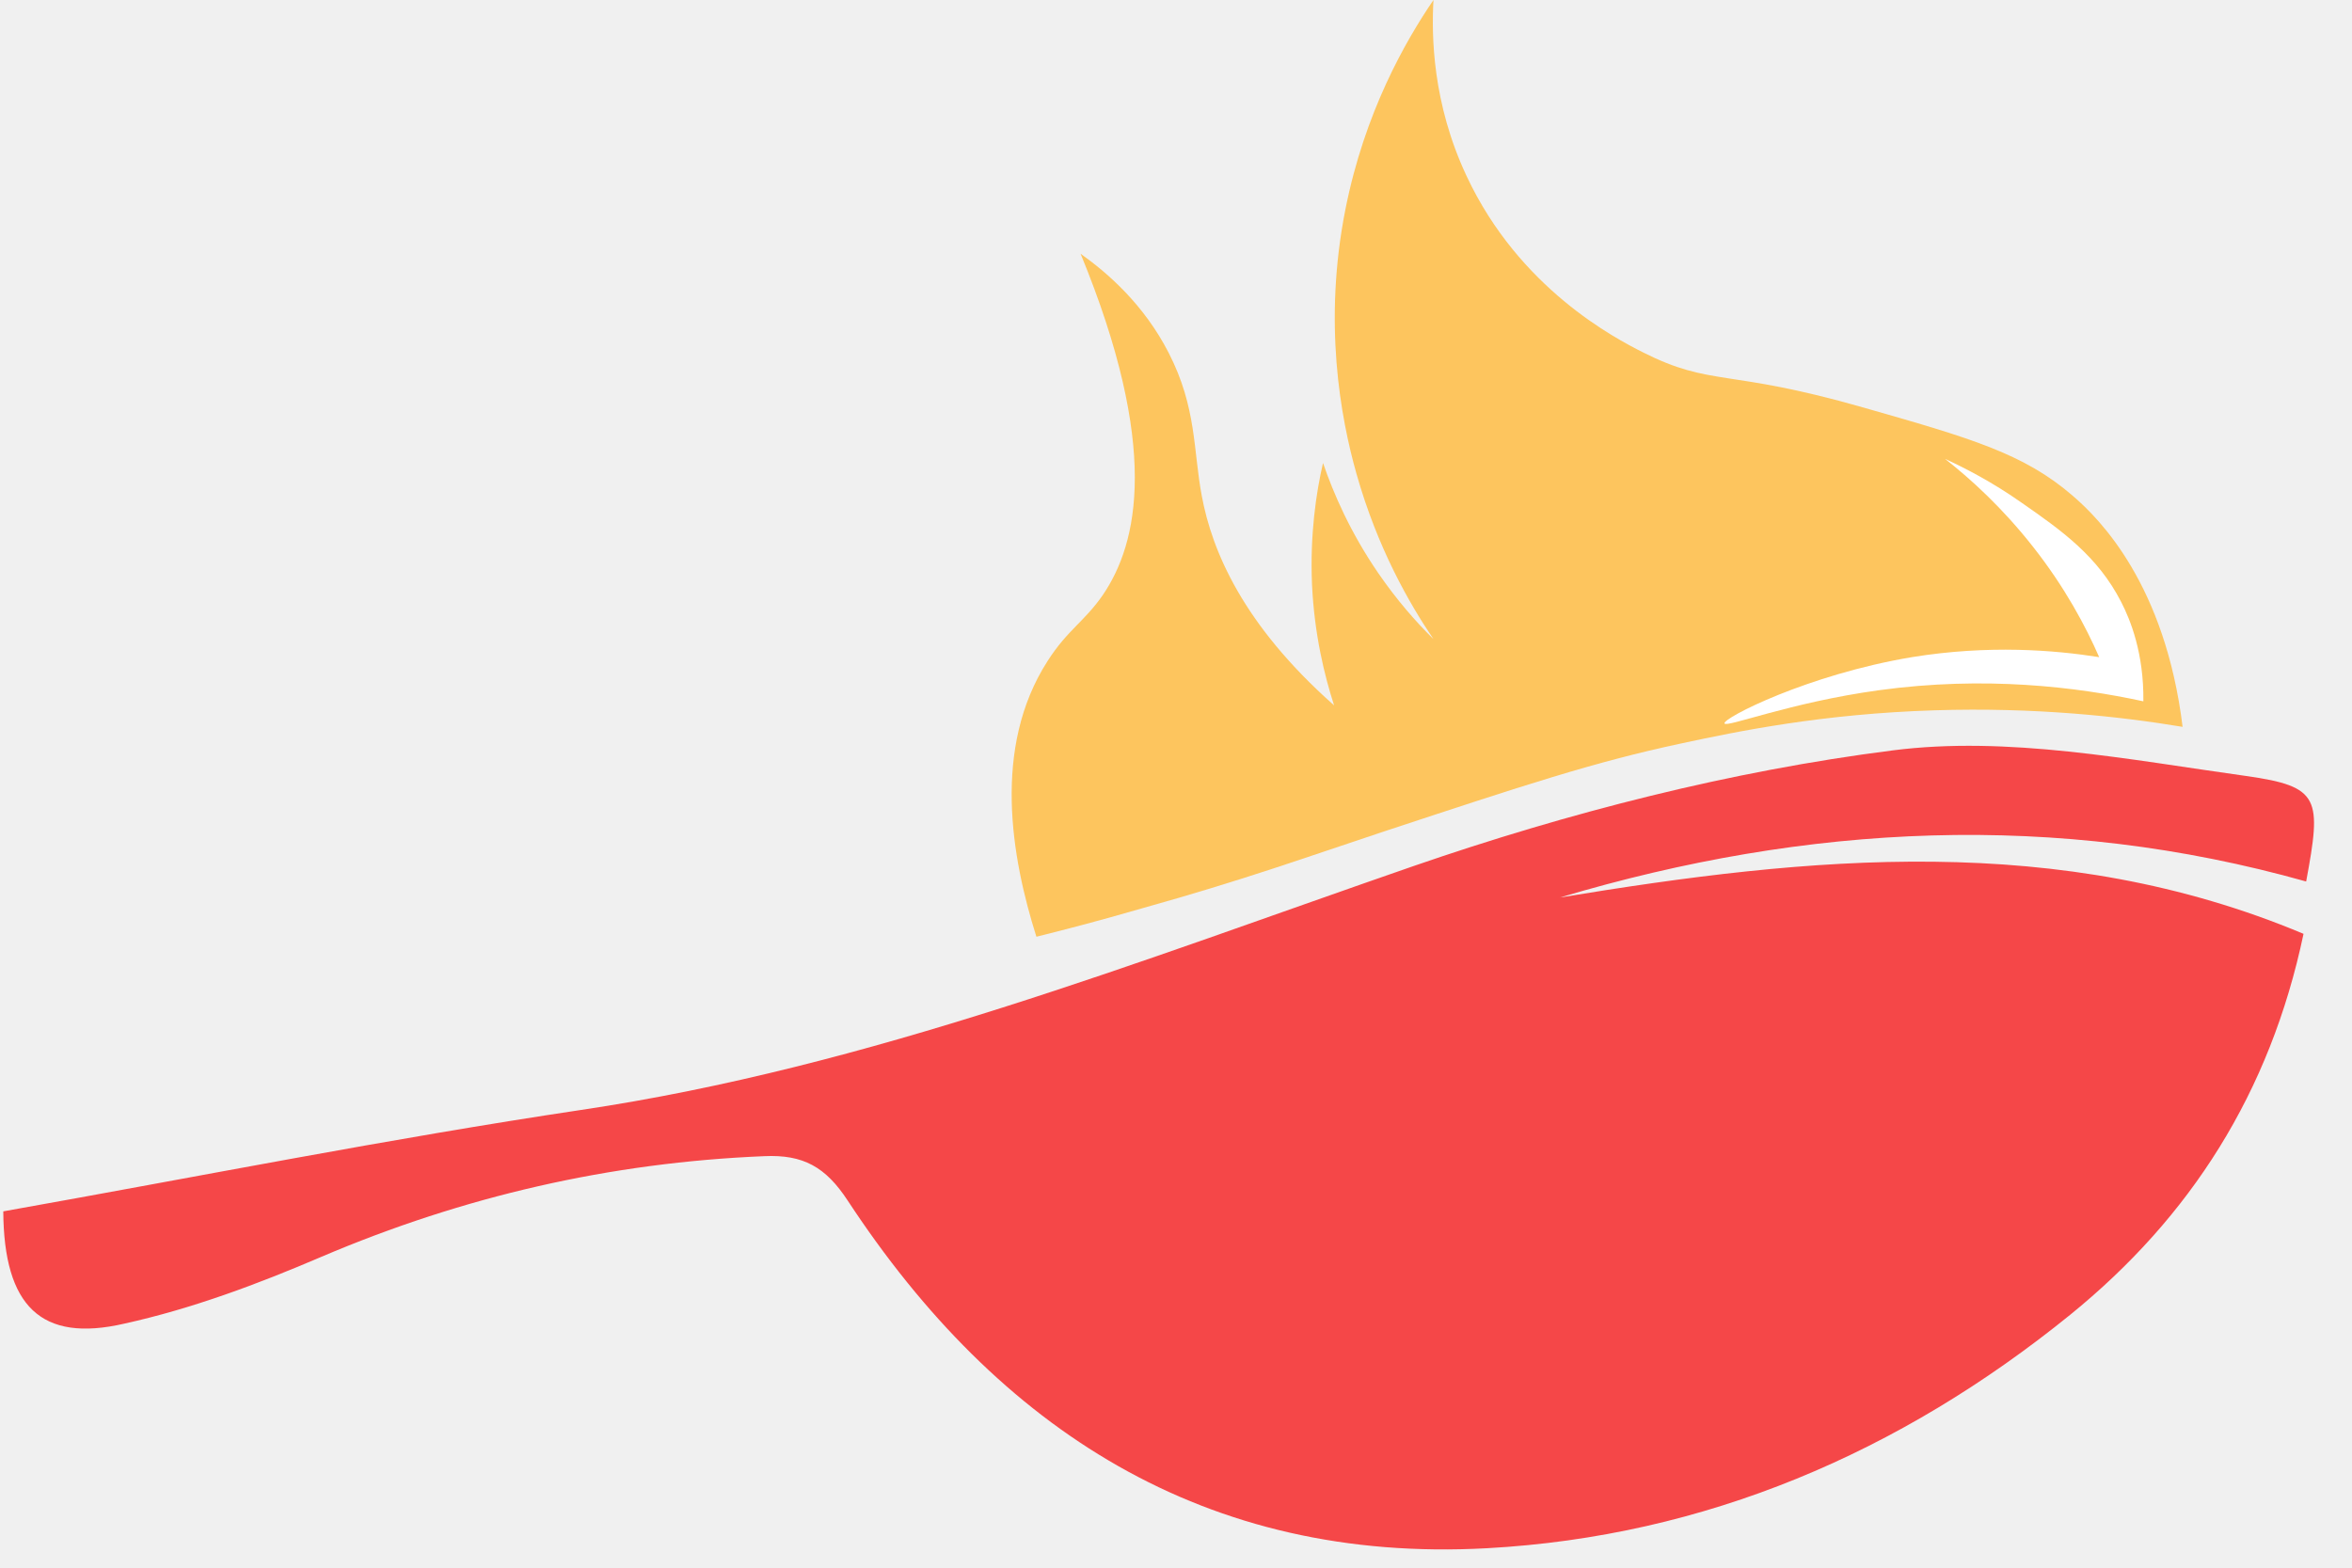
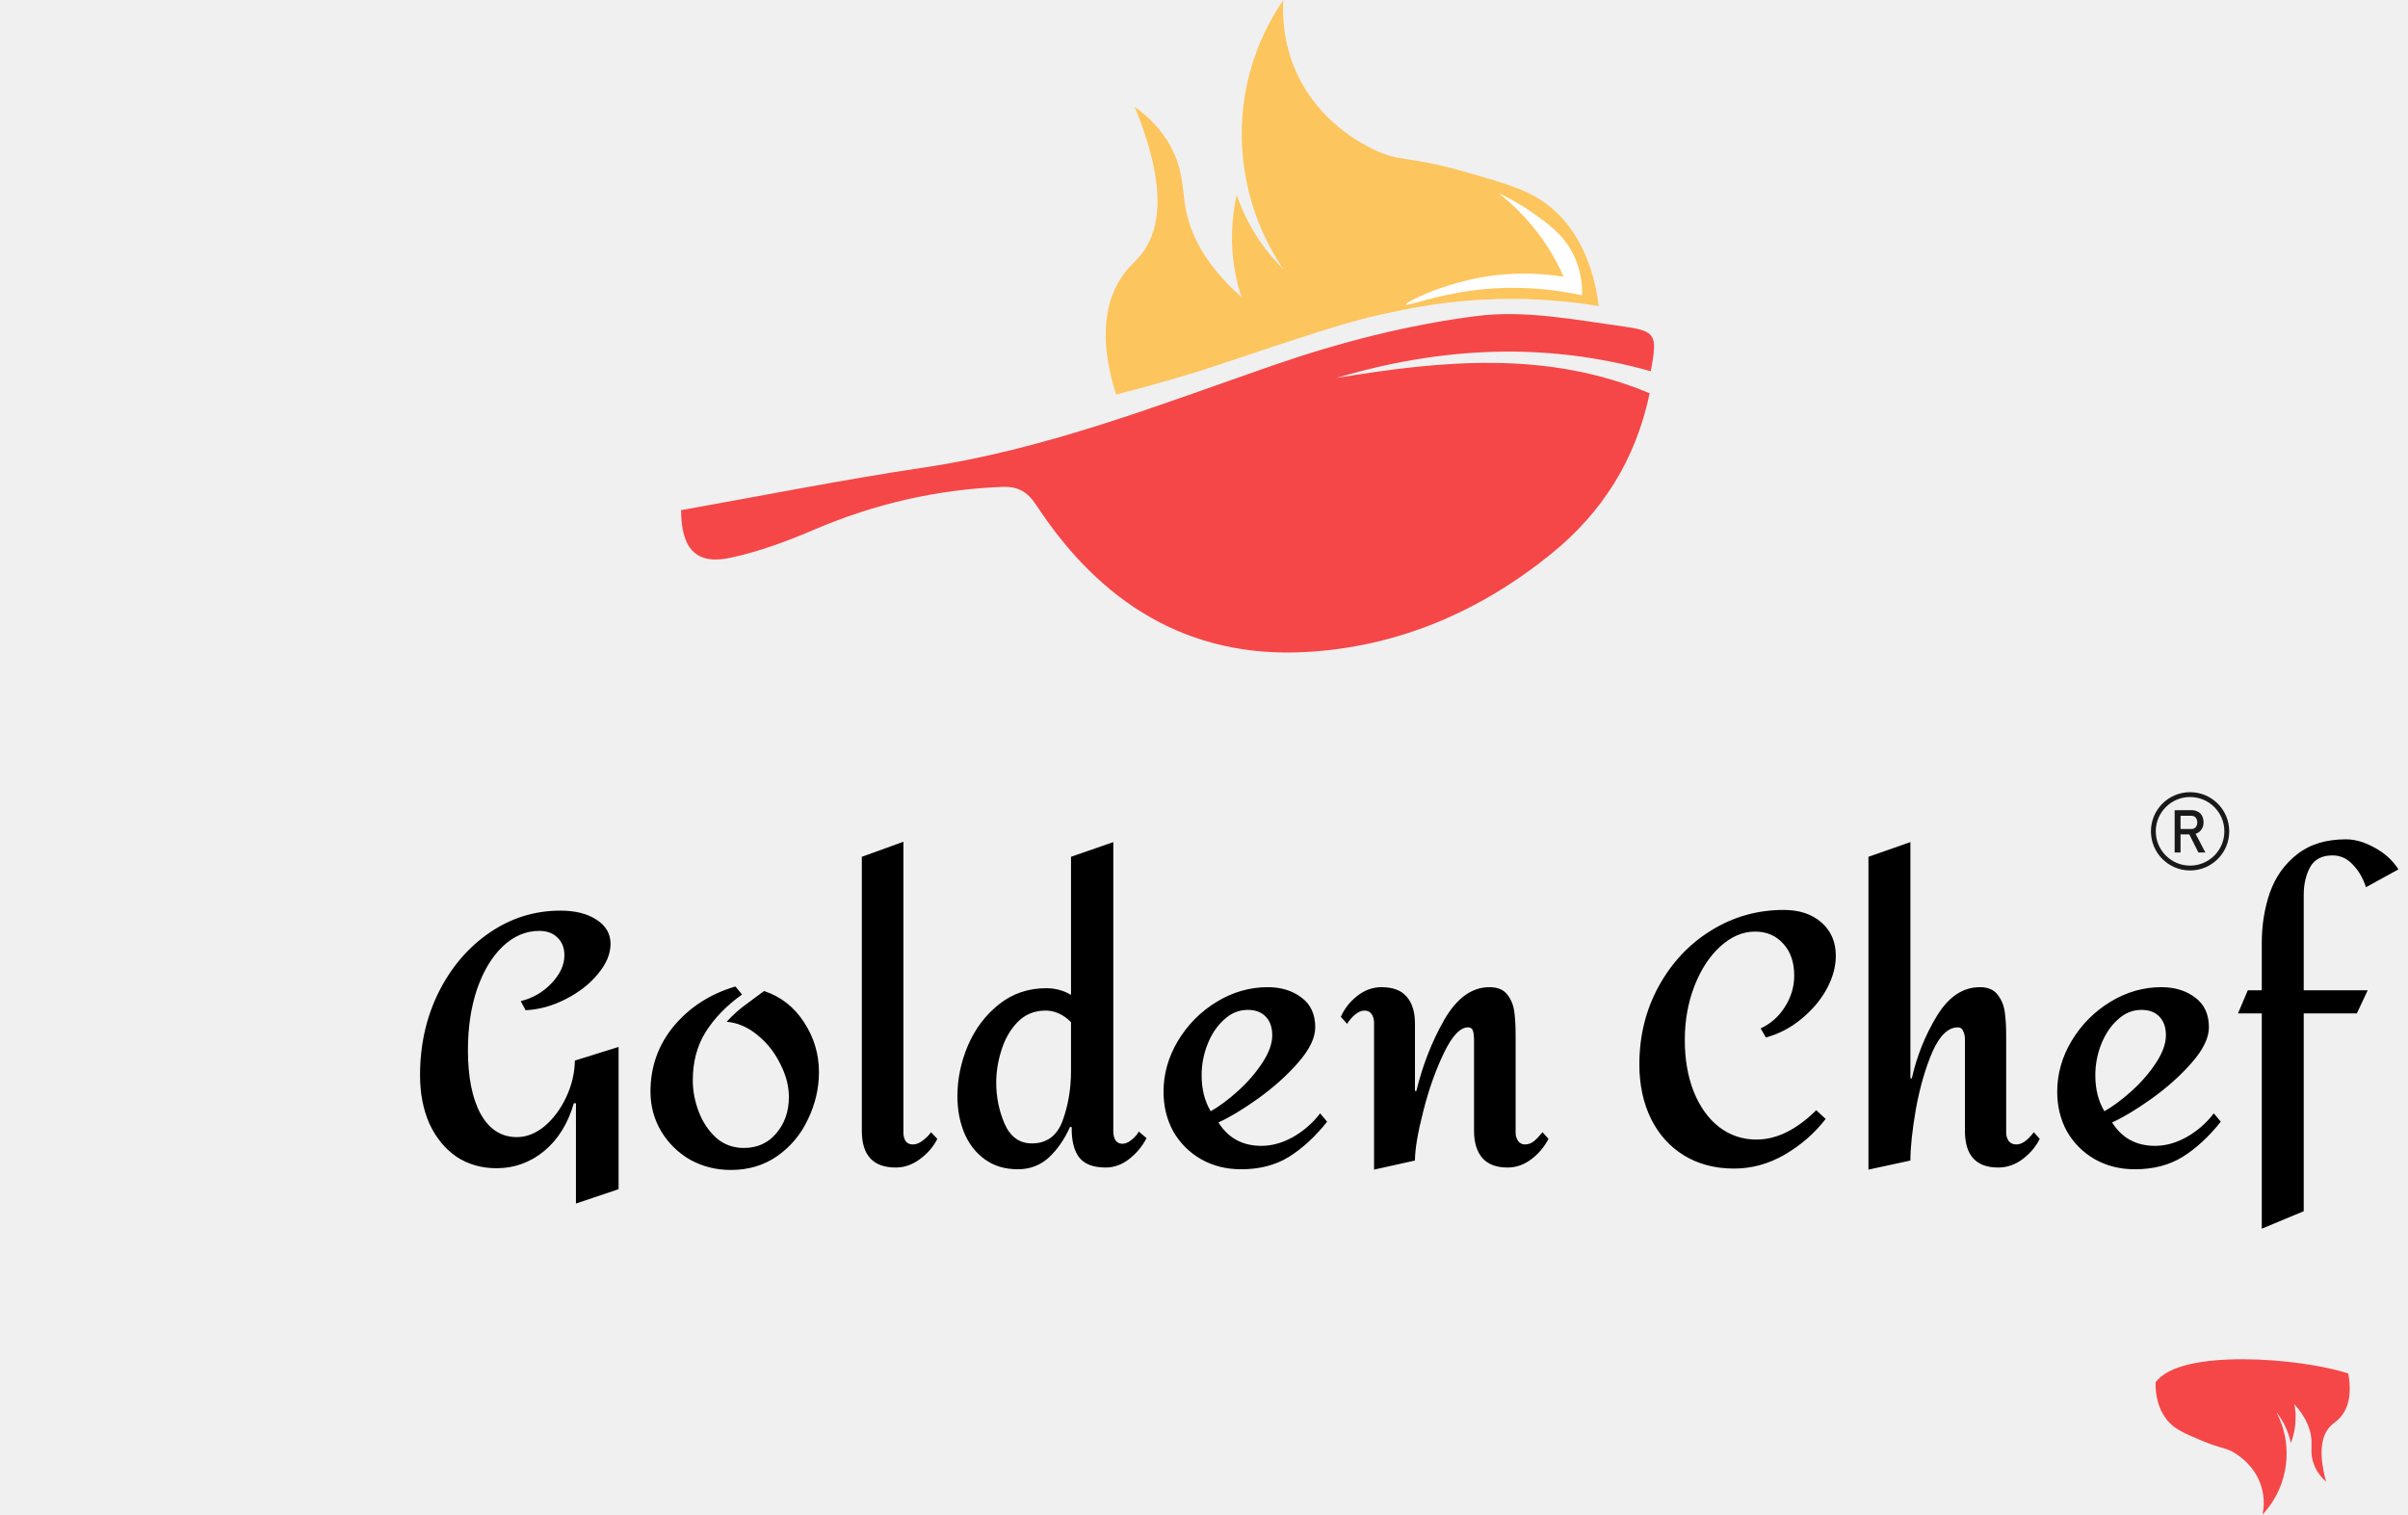
- <svg xmlns="http://www.w3.org/2000/svg" width="51" height="34" viewBox="0 0 51 34" fill="none">
-   <path d="M0.071 26.272C4.288 25.522 8.429 24.697 12.596 24.073C18.868 23.14 24.711 20.839 30.648 18.784C34.008 17.624 37.519 16.723 41.036 16.275C43.532 15.954 46.167 16.477 48.707 16.83C50.315 17.057 50.34 17.315 50.006 19.118C44.585 17.593 39.19 17.864 33.825 19.465C39.246 18.57 44.648 18.028 49.949 20.253C49.224 23.701 47.497 26.398 44.888 28.516C41.2 31.504 36.977 33.319 32.243 33.578C26.148 33.912 21.647 31.012 18.382 26.039C17.903 25.308 17.418 25.037 16.573 25.075C13.232 25.213 10.049 25.945 6.973 27.256C5.593 27.848 4.162 28.384 2.7 28.706C0.884 29.128 0.084 28.321 0.071 26.272Z" fill="#F54748" />
-   <path d="M22.473 20.316C21.931 18.601 21.509 16.218 22.713 14.34C23.148 13.659 23.513 13.483 23.91 12.909C24.686 11.774 25.152 9.688 23.431 5.503C24.024 5.925 24.805 6.606 25.341 7.652C25.953 8.844 25.871 9.764 26.06 10.76C26.28 11.938 26.942 13.54 28.928 15.298C28.72 14.655 28.499 13.76 28.449 12.67C28.404 11.598 28.537 10.69 28.688 10.041C28.915 10.703 29.281 11.548 29.886 12.43C30.289 13.016 30.705 13.489 31.083 13.861C30.56 13.092 29.867 11.882 29.413 10.274C29.066 9.045 28.688 6.99 29.174 4.538C29.59 2.439 30.472 0.895 31.083 0C31.039 0.769 31.058 2.238 31.802 3.82C32.943 6.259 35.023 7.337 35.622 7.64C37.122 8.396 37.431 7.986 40.4 8.837C42.719 9.499 43.879 9.833 44.938 10.747C45.543 11.264 46.949 12.688 47.327 15.764C45.965 15.538 44.125 15.336 41.95 15.405C39.517 15.481 37.689 15.859 36.454 16.124C34.563 16.527 33.044 17.032 30.006 18.034C28.241 18.62 26.98 19.08 24.749 19.704C23.797 19.981 23.009 20.183 22.473 20.316Z" fill="#FDC55E" />
-   <path d="M37.393 15.689C37.425 15.79 38.811 15.235 40.74 14.97C43.035 14.655 45.02 14.895 46.476 15.21C46.489 14.164 46.192 13.439 45.997 13.06C45.486 12.058 44.699 11.504 43.848 10.911C43.186 10.444 42.587 10.142 42.177 9.953C42.732 10.388 43.419 11.012 44.087 11.863C44.781 12.745 45.228 13.59 45.518 14.252C44.554 14.1 43.129 13.981 41.459 14.252C39.196 14.63 37.355 15.575 37.393 15.689Z" fill="white" />
+ <svg xmlns="http://www.w3.org/2000/svg" class="w-full h-full" viewBox="0 0 124 78" fill="none">
+   <path d="M35.071 26.272C39.288 25.522 43.429 24.697 47.596 24.073C53.868 23.14 59.711 20.839 65.648 18.784C69.008 17.624 72.519 16.723 76.036 16.275C78.532 15.954 81.167 16.477 83.707 16.83C85.315 17.057 85.34 17.315 85.006 19.118C79.585 17.593 74.189 17.864 68.825 19.465C74.246 18.57 79.648 18.028 84.949 20.253C84.224 23.701 82.497 26.398 79.888 28.516C76.2 31.504 71.977 33.319 67.243 33.578C61.148 33.912 56.647 31.012 53.382 26.039C52.903 25.308 52.418 25.037 51.573 25.075C48.233 25.213 45.049 25.945 41.973 27.256C40.593 27.848 39.162 28.384 37.7 28.706C35.884 29.128 35.084 28.321 35.071 26.272Z" fill="#F54748" />
+   <path d="M57.473 20.316C56.931 18.601 56.509 16.218 57.713 14.34C58.148 13.659 58.513 13.483 58.91 12.909C59.686 11.774 60.152 9.688 58.431 5.503C59.024 5.925 59.805 6.606 60.341 7.652C60.953 8.844 60.871 9.764 61.06 10.76C61.28 11.938 61.942 13.54 63.928 15.298C63.72 14.655 63.499 13.76 63.449 12.67C63.404 11.598 63.537 10.69 63.688 10.041C63.915 10.703 64.281 11.548 64.886 12.43C65.289 13.016 65.705 13.489 66.083 13.861C65.56 13.092 64.867 11.882 64.413 10.274C64.066 9.045 63.688 6.99 64.174 4.538C64.59 2.439 65.472 0.895 66.083 0C66.039 0.769 66.058 2.238 66.802 3.82C67.943 6.259 70.023 7.337 70.622 7.64C72.122 8.396 72.431 7.986 75.4 8.837C77.719 9.499 78.879 9.833 79.938 10.747C80.543 11.264 81.949 12.688 82.327 15.764C80.966 15.538 79.125 15.336 76.95 15.405C74.517 15.481 72.689 15.859 71.454 16.124C69.563 16.527 68.044 17.032 65.006 18.034C63.241 18.62 61.98 19.08 59.749 19.704C58.797 19.981 58.009 20.183 57.473 20.316Z" fill="#FDC55E" />
+   <path d="M72.393 15.689C72.424 15.79 73.811 15.235 75.74 14.97C78.034 14.655 80.02 14.895 81.476 15.21C81.489 14.164 81.192 13.439 80.997 13.06C80.487 12.058 79.698 11.504 78.848 10.911C78.186 10.444 77.587 10.142 77.177 9.953C77.732 10.388 78.419 11.012 79.087 11.863C79.781 12.745 80.228 13.59 80.518 14.252C79.554 14.1 78.129 13.981 76.459 14.252C74.196 14.63 72.355 15.575 72.393 15.689Z" fill="white" />
+   <path d="M120.925 70.734C121.046 71.412 121.088 72.335 120.521 72.987C120.316 73.222 120.164 73.273 119.981 73.472C119.619 73.865 119.33 74.629 119.781 76.307C119.572 76.118 119.304 75.818 119.147 75.394C118.968 74.915 119.052 74.563 119.031 74.181C119.005 73.722 118.832 73.079 118.15 72.314C118.197 72.569 118.239 72.921 118.197 73.334C118.161 73.742 118.061 74.079 117.966 74.318C117.914 74.058 117.814 73.717 117.625 73.35C117.5 73.105 117.363 72.906 117.232 72.743C117.395 73.064 117.604 73.553 117.699 74.186C117.772 74.67 117.809 75.471 117.494 76.373C117.222 77.148 116.797 77.689 116.513 78C116.571 77.709 116.639 77.153 116.435 76.516C116.12 75.532 115.365 75.017 115.144 74.874C114.599 74.512 114.457 74.65 113.345 74.176C112.474 73.808 112.039 73.62 111.672 73.222C111.462 72.993 110.99 72.381 111 71.198C112.222 69.423 118.517 69.933 120.925 70.734Z" fill="#F54748" />
+   <path d="M112.778 44.703C113.823 44.703 114.669 43.857 114.669 42.812C114.669 41.768 113.823 40.921 112.778 40.921C111.734 40.921 110.887 41.768 110.887 42.812C110.887 43.857 111.734 44.703 112.778 44.703Z" stroke="#191919" stroke-width="0.25" stroke-miterlimit="10" />
+   <path d="M111.984 41.728H112.287V43.903H111.984V41.728ZM112.116 42.693H112.86C112.917 42.693 112.967 42.68 113.012 42.648C113.056 42.623 113.094 42.579 113.112 42.529C113.138 42.478 113.15 42.415 113.15 42.352C113.15 42.283 113.138 42.226 113.112 42.176C113.087 42.125 113.056 42.087 113.012 42.056C112.967 42.031 112.917 42.012 112.854 42.012H112.11V41.722H112.841C112.967 41.722 113.075 41.747 113.175 41.798C113.276 41.848 113.346 41.924 113.396 42.018C113.446 42.113 113.472 42.226 113.472 42.346C113.472 42.472 113.446 42.579 113.39 42.674C113.333 42.768 113.264 42.844 113.169 42.894C113.075 42.945 112.961 42.97 112.841 42.97H112.11V42.693H112.116ZM112.709 42.913L113.012 42.844L113.566 43.903H113.207L112.709 42.913Z" fill="#191919" />
+   <path d="M28.866 46.896C29.622 46.896 30.24 47.052 30.72 47.364C31.2 47.676 31.44 48.09 31.44 48.606C31.44 49.122 31.224 49.638 30.792 50.154C30.372 50.67 29.82 51.102 29.136 51.45C28.464 51.798 27.774 51.99 27.066 52.026L26.814 51.558C27.438 51.402 27.966 51.096 28.398 50.64C28.842 50.172 29.064 49.692 29.064 49.2C29.064 48.816 28.944 48.51 28.704 48.282C28.476 48.054 28.164 47.94 27.768 47.94C27.072 47.94 26.442 48.21 25.878 48.75C25.326 49.278 24.888 50.01 24.564 50.946C24.252 51.87 24.096 52.914 24.096 54.078C24.096 55.458 24.312 56.55 24.744 57.354C25.188 58.158 25.812 58.56 26.616 58.56C27.108 58.56 27.582 58.374 28.038 58.002C28.494 57.618 28.866 57.12 29.154 56.508C29.442 55.896 29.592 55.266 29.604 54.618L31.854 53.916V61.242L29.658 61.98V56.814H29.55C29.25 57.858 28.74 58.68 28.02 59.28C27.3 59.868 26.484 60.162 25.572 60.162C24.792 60.162 24.102 59.964 23.502 59.568C22.914 59.16 22.452 58.596 22.116 57.876C21.792 57.144 21.63 56.31 21.63 55.374C21.63 53.814 21.948 52.392 22.584 51.108C23.232 49.812 24.108 48.786 25.212 48.03C26.316 47.274 27.534 46.896 28.866 46.896ZM38.212 51.216C37.42 51.78 36.797 52.422 36.34 53.142C35.897 53.85 35.675 54.684 35.675 55.644C35.675 56.172 35.776 56.706 35.98 57.246C36.184 57.786 36.484 58.236 36.88 58.596C37.276 58.944 37.751 59.118 38.303 59.118C38.998 59.118 39.556 58.866 39.977 58.362C40.408 57.858 40.624 57.234 40.624 56.49C40.624 55.926 40.474 55.356 40.175 54.78C39.886 54.192 39.496 53.7 39.005 53.304C38.513 52.896 37.984 52.668 37.42 52.62C37.672 52.344 37.943 52.092 38.23 51.864C38.531 51.636 38.903 51.36 39.346 51.036C40.211 51.324 40.895 51.858 41.398 52.638C41.914 53.418 42.172 54.276 42.172 55.212C42.172 56.04 41.986 56.844 41.614 57.624C41.255 58.404 40.727 59.04 40.031 59.532C39.346 60.012 38.548 60.252 37.636 60.252C36.88 60.252 36.184 60.078 35.548 59.73C34.925 59.37 34.426 58.884 34.054 58.272C33.682 57.648 33.496 56.964 33.496 56.22C33.496 54.936 33.898 53.808 34.703 52.836C35.519 51.864 36.575 51.186 37.87 50.802L38.212 51.216ZM46.522 58.344C46.522 58.5 46.558 58.638 46.63 58.758C46.714 58.878 46.84 58.938 47.008 58.938C47.176 58.938 47.344 58.872 47.512 58.74C47.692 58.608 47.836 58.464 47.944 58.308L48.268 58.65C48.064 59.058 47.764 59.406 47.368 59.694C46.984 59.982 46.57 60.126 46.126 60.126C44.962 60.126 44.38 59.496 44.38 58.236V44.124L46.522 43.35V58.344ZM57.33 58.272C57.33 58.44 57.366 58.59 57.438 58.722C57.522 58.842 57.642 58.902 57.798 58.902C57.954 58.902 58.11 58.836 58.266 58.704C58.434 58.572 58.56 58.428 58.644 58.272L59.04 58.614C58.824 59.034 58.524 59.394 58.14 59.694C57.768 59.982 57.366 60.126 56.934 60.126C56.31 60.126 55.86 59.958 55.584 59.622C55.308 59.274 55.176 58.746 55.188 58.038H55.098C54.822 58.662 54.462 59.184 54.018 59.604C53.574 60.012 53.04 60.216 52.416 60.216C51.756 60.216 51.192 60.048 50.724 59.712C50.256 59.376 49.902 58.926 49.662 58.362C49.422 57.786 49.302 57.15 49.302 56.454C49.302 55.566 49.482 54.696 49.842 53.844C50.214 52.98 50.748 52.272 51.444 51.72C52.14 51.168 52.95 50.892 53.874 50.892C54.342 50.892 54.768 51.006 55.152 51.234V44.124L57.33 43.368V58.272ZM53.838 52.044C53.262 52.044 52.782 52.242 52.398 52.638C52.026 53.022 51.75 53.502 51.57 54.078C51.39 54.642 51.3 55.2 51.3 55.752C51.3 56.496 51.444 57.204 51.732 57.876C52.032 58.548 52.5 58.884 53.136 58.884C53.904 58.884 54.432 58.494 54.72 57.714C55.008 56.922 55.152 56.064 55.152 55.14V52.638C54.756 52.242 54.318 52.044 53.838 52.044ZM65.28 50.838C65.976 50.838 66.558 51.018 67.026 51.378C67.494 51.726 67.728 52.236 67.728 52.908C67.728 53.448 67.434 54.054 66.846 54.726C66.27 55.386 65.58 56.004 64.776 56.58C63.984 57.144 63.306 57.552 62.742 57.804C63.246 58.608 63.984 59.01 64.956 59.01C65.496 59.01 66.036 58.86 66.576 58.56C67.128 58.248 67.596 57.84 67.98 57.336L68.34 57.768C67.716 58.548 67.056 59.154 66.36 59.586C65.676 60.006 64.86 60.216 63.912 60.216C63.144 60.216 62.454 60.042 61.842 59.694C61.242 59.346 60.768 58.872 60.42 58.272C60.084 57.66 59.916 56.976 59.916 56.22C59.916 55.308 60.162 54.438 60.654 53.61C61.158 52.77 61.824 52.098 62.652 51.594C63.48 51.09 64.356 50.838 65.28 50.838ZM64.254 52.008C63.798 52.008 63.39 52.176 63.03 52.512C62.67 52.836 62.388 53.256 62.184 53.772C61.98 54.288 61.878 54.822 61.878 55.374C61.878 56.094 62.034 56.712 62.346 57.228C62.79 56.976 63.258 56.628 63.75 56.184C64.254 55.728 64.674 55.242 65.01 54.726C65.346 54.21 65.514 53.742 65.514 53.322C65.514 52.902 65.4 52.578 65.172 52.35C64.956 52.122 64.65 52.008 64.254 52.008ZM76.697 50.838C77.117 50.838 77.423 50.964 77.615 51.216C77.807 51.456 77.927 51.744 77.975 52.08C78.023 52.404 78.047 52.824 78.047 53.34V58.344C78.047 58.488 78.089 58.626 78.173 58.758C78.269 58.878 78.383 58.938 78.515 58.938C78.695 58.938 78.851 58.884 78.983 58.776C79.127 58.656 79.277 58.5 79.433 58.308L79.739 58.65C79.523 59.07 79.223 59.424 78.839 59.712C78.467 59.988 78.065 60.126 77.633 60.126C77.057 60.126 76.625 59.964 76.337 59.64C76.049 59.304 75.905 58.836 75.905 58.236V53.52C75.905 53.352 75.887 53.208 75.851 53.088C75.815 52.968 75.731 52.908 75.599 52.908C75.191 52.908 74.777 53.346 74.357 54.222C73.937 55.086 73.583 56.082 73.295 57.21C73.007 58.338 72.863 59.19 72.863 59.766L70.757 60.234V52.674C70.757 52.494 70.715 52.344 70.631 52.224C70.547 52.104 70.427 52.044 70.271 52.044C70.103 52.044 69.935 52.116 69.767 52.26C69.611 52.392 69.479 52.548 69.371 52.728L69.047 52.368C69.227 51.948 69.509 51.588 69.893 51.288C70.277 50.988 70.691 50.838 71.135 50.838C71.735 50.838 72.173 51.006 72.449 51.342C72.725 51.666 72.863 52.122 72.863 52.71V56.184H72.935C73.259 54.852 73.739 53.628 74.375 52.512C75.023 51.396 75.797 50.838 76.697 50.838ZM91.853 46.86C92.657 46.86 93.305 47.076 93.797 47.508C94.289 47.94 94.535 48.51 94.535 49.218C94.535 49.794 94.373 50.376 94.049 50.964C93.725 51.54 93.287 52.05 92.735 52.494C92.195 52.938 91.595 53.25 90.935 53.43L90.665 52.962C91.181 52.722 91.595 52.356 91.907 51.864C92.231 51.36 92.393 50.82 92.393 50.244C92.393 49.56 92.207 49.014 91.835 48.606C91.463 48.186 90.977 47.976 90.377 47.976C89.741 47.976 89.141 48.234 88.577 48.75C88.025 49.254 87.581 49.938 87.245 50.802C86.921 51.654 86.759 52.572 86.759 53.556C86.759 54.564 86.915 55.458 87.227 56.238C87.539 57.006 87.971 57.606 88.523 58.038C89.087 58.47 89.729 58.686 90.449 58.686C90.965 58.686 91.481 58.56 91.997 58.308C92.525 58.044 93.035 57.666 93.527 57.174L94.013 57.624C93.449 58.356 92.747 58.968 91.907 59.46C91.079 59.94 90.209 60.18 89.297 60.18C88.313 60.18 87.449 59.952 86.705 59.496C85.973 59.04 85.409 58.41 85.013 57.606C84.617 56.79 84.419 55.86 84.419 54.816C84.419 53.352 84.749 52.014 85.409 50.802C86.081 49.578 86.981 48.618 88.109 47.922C89.249 47.214 90.497 46.86 91.853 46.86ZM98.376 55.536H98.448C98.712 54.372 99.144 53.298 99.744 52.314C100.344 51.33 101.082 50.838 101.958 50.838C102.366 50.838 102.666 50.964 102.858 51.216C103.062 51.468 103.188 51.768 103.236 52.116C103.284 52.452 103.308 52.866 103.308 53.358V58.344C103.308 58.488 103.35 58.626 103.434 58.758C103.53 58.878 103.662 58.938 103.83 58.938C104.118 58.938 104.418 58.728 104.73 58.308L105.036 58.65C104.832 59.058 104.538 59.406 104.154 59.694C103.77 59.982 103.35 60.126 102.894 60.126C101.754 60.126 101.184 59.496 101.184 58.236V53.52C101.184 53.364 101.154 53.226 101.094 53.106C101.046 52.974 100.956 52.908 100.824 52.908C100.32 52.908 99.882 53.328 99.51 54.168C99.15 55.008 98.868 55.98 98.664 57.084C98.472 58.188 98.376 59.082 98.376 59.766L96.216 60.234V44.124L98.376 43.368V55.536ZM111.3 50.838C111.996 50.838 112.578 51.018 113.046 51.378C113.514 51.726 113.748 52.236 113.748 52.908C113.748 53.448 113.454 54.054 112.866 54.726C112.29 55.386 111.6 56.004 110.796 56.58C110.004 57.144 109.326 57.552 108.762 57.804C109.266 58.608 110.004 59.01 110.976 59.01C111.516 59.01 112.056 58.86 112.596 58.56C113.148 58.248 113.616 57.84 114 57.336L114.36 57.768C113.736 58.548 113.076 59.154 112.38 59.586C111.696 60.006 110.88 60.216 109.932 60.216C109.164 60.216 108.474 60.042 107.862 59.694C107.262 59.346 106.788 58.872 106.44 58.272C106.104 57.66 105.936 56.976 105.936 56.22C105.936 55.308 106.182 54.438 106.674 53.61C107.178 52.77 107.844 52.098 108.672 51.594C109.5 51.09 110.376 50.838 111.3 50.838ZM110.274 52.008C109.818 52.008 109.41 52.176 109.05 52.512C108.69 52.836 108.408 53.256 108.204 53.772C108 54.288 107.898 54.822 107.898 55.374C107.898 56.094 108.054 56.712 108.366 57.228C108.81 56.976 109.278 56.628 109.77 56.184C110.274 55.728 110.694 55.242 111.03 54.726C111.366 54.21 111.534 53.742 111.534 53.322C111.534 52.902 111.42 52.578 111.192 52.35C110.976 52.122 110.67 52.008 110.274 52.008ZM120.808 43.224C121.276 43.224 121.768 43.368 122.284 43.656C122.8 43.932 123.208 44.304 123.508 44.772L121.834 45.69C121.678 45.21 121.45 44.82 121.15 44.52C120.862 44.208 120.514 44.052 120.106 44.052C119.566 44.052 119.182 44.256 118.954 44.664C118.738 45.072 118.63 45.546 118.63 46.086V51H121.924L121.366 52.188H118.63V62.376L116.47 63.276V52.188H115.246L115.75 51H116.47V48.57C116.47 47.646 116.608 46.782 116.884 45.978C117.172 45.162 117.64 44.502 118.288 43.998C118.936 43.482 119.776 43.224 120.808 43.224Z" fill="black" />
</svg>
